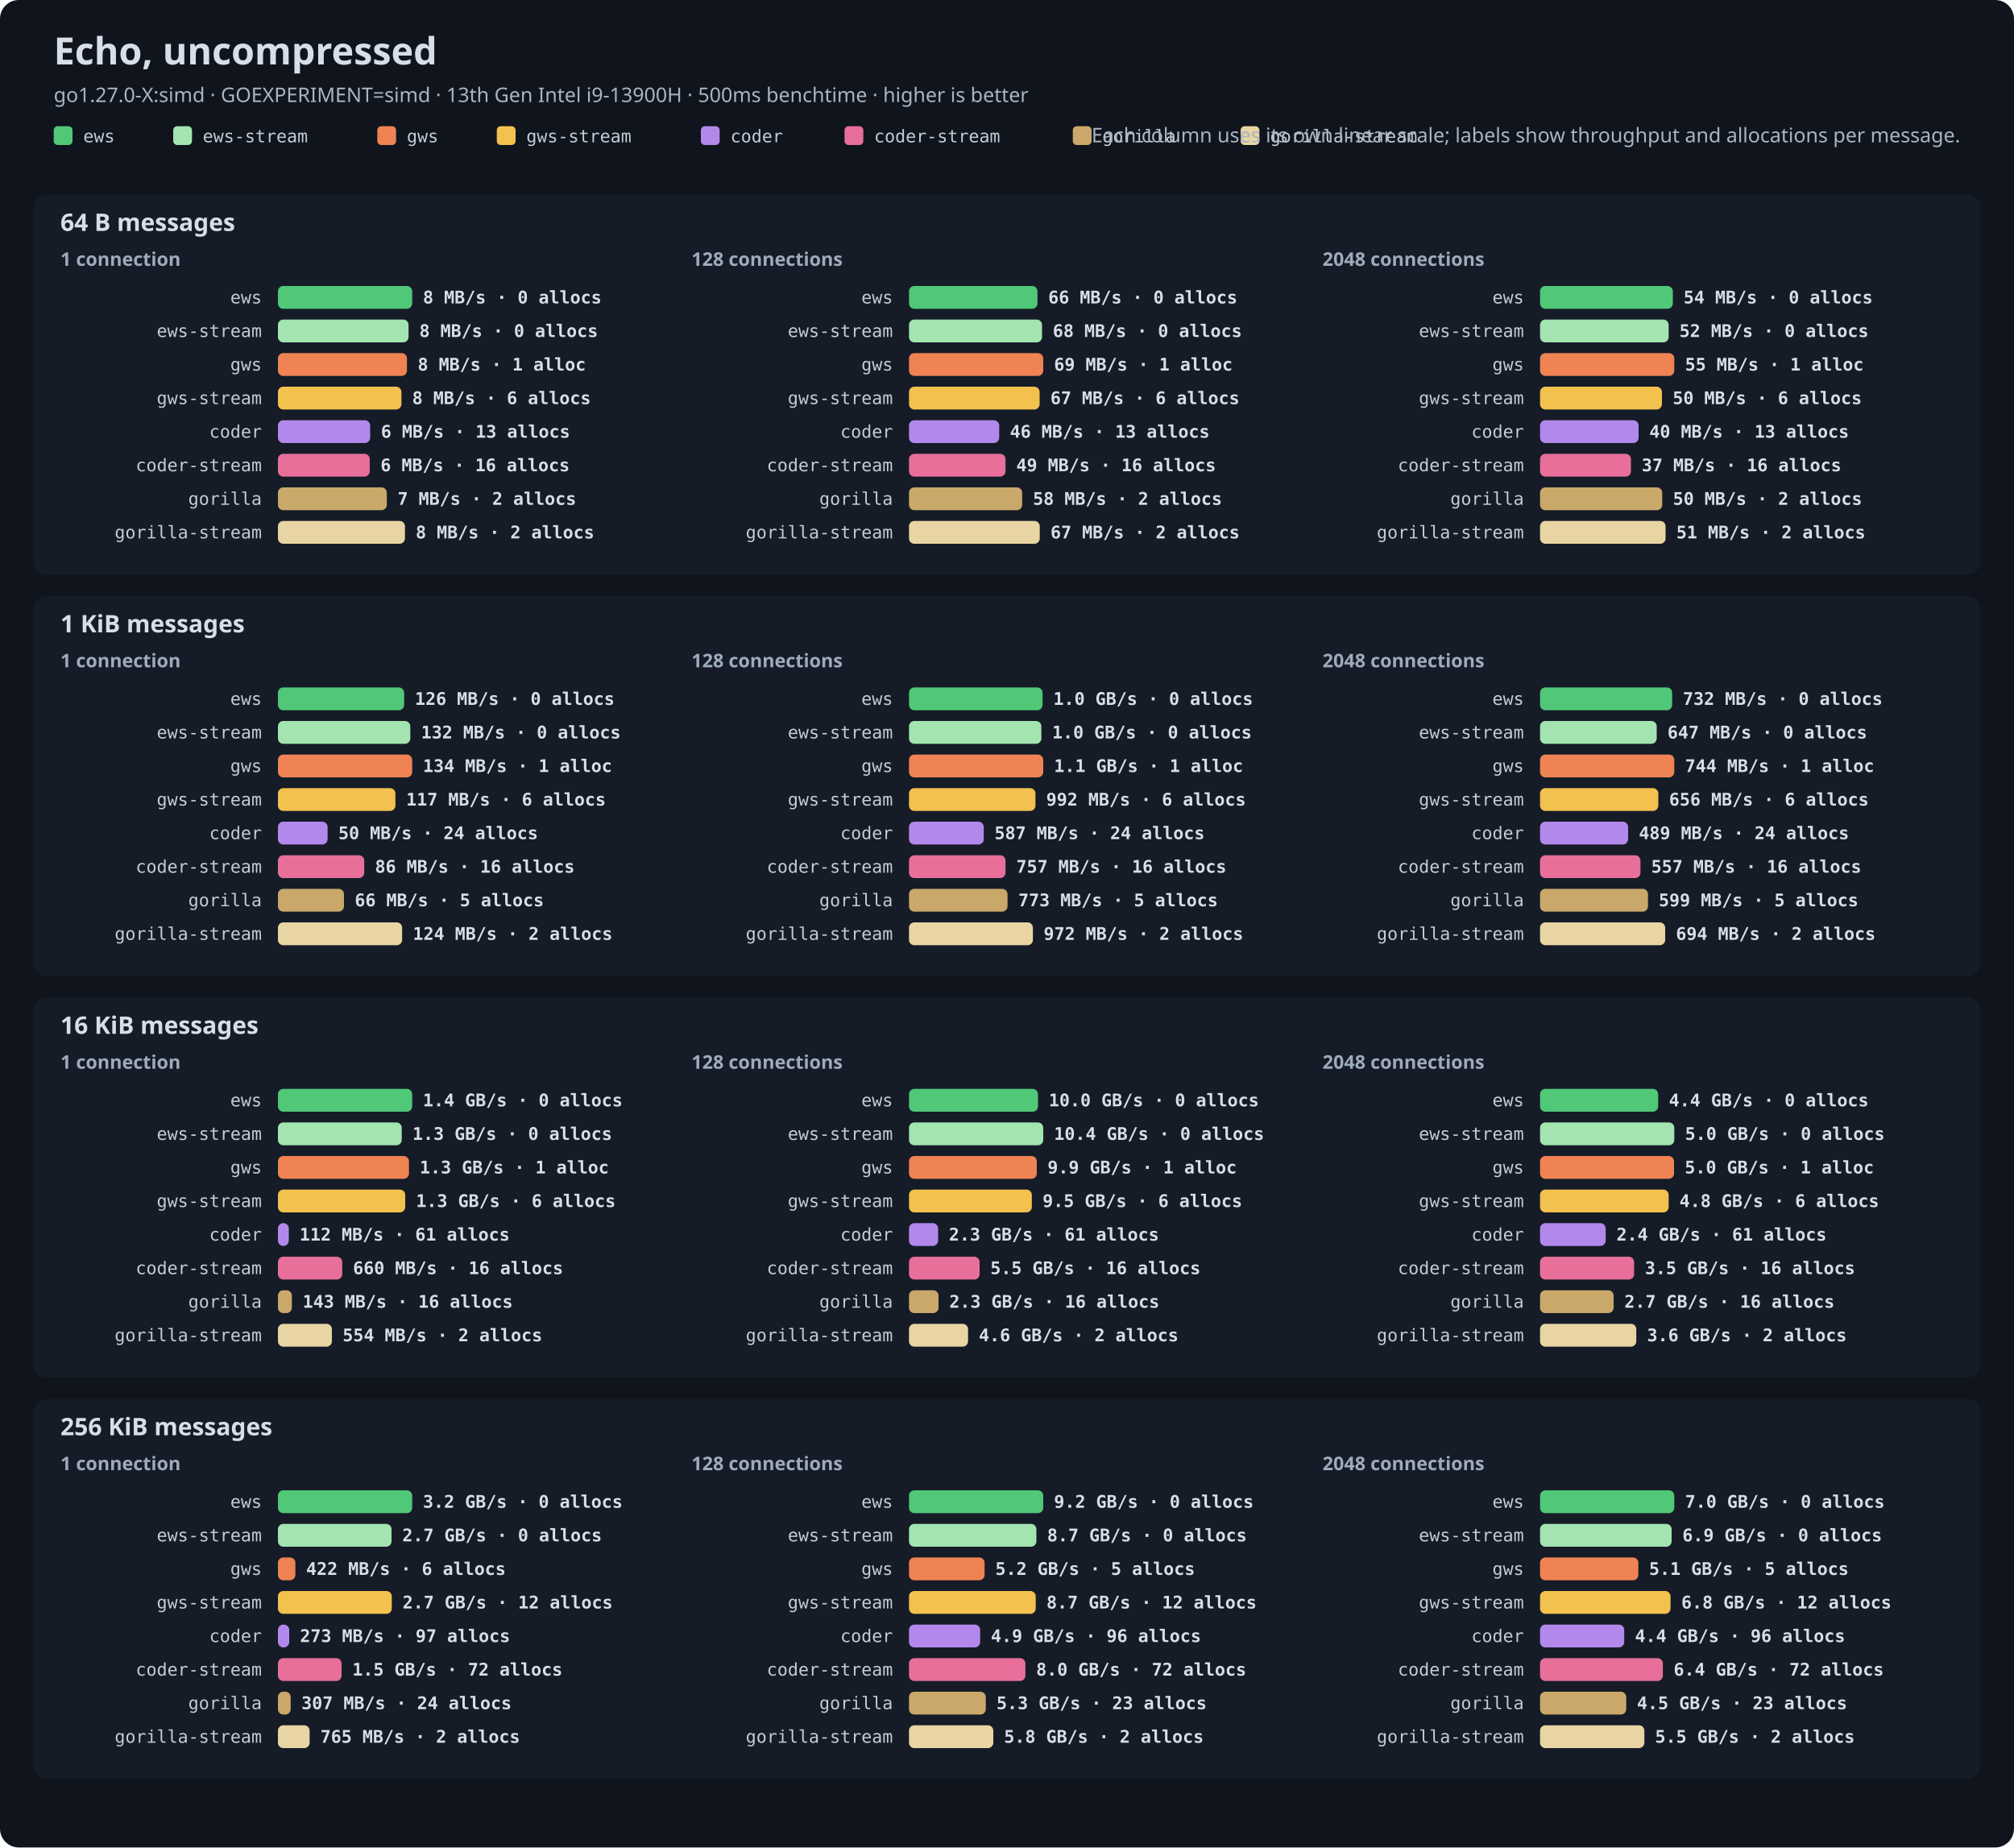
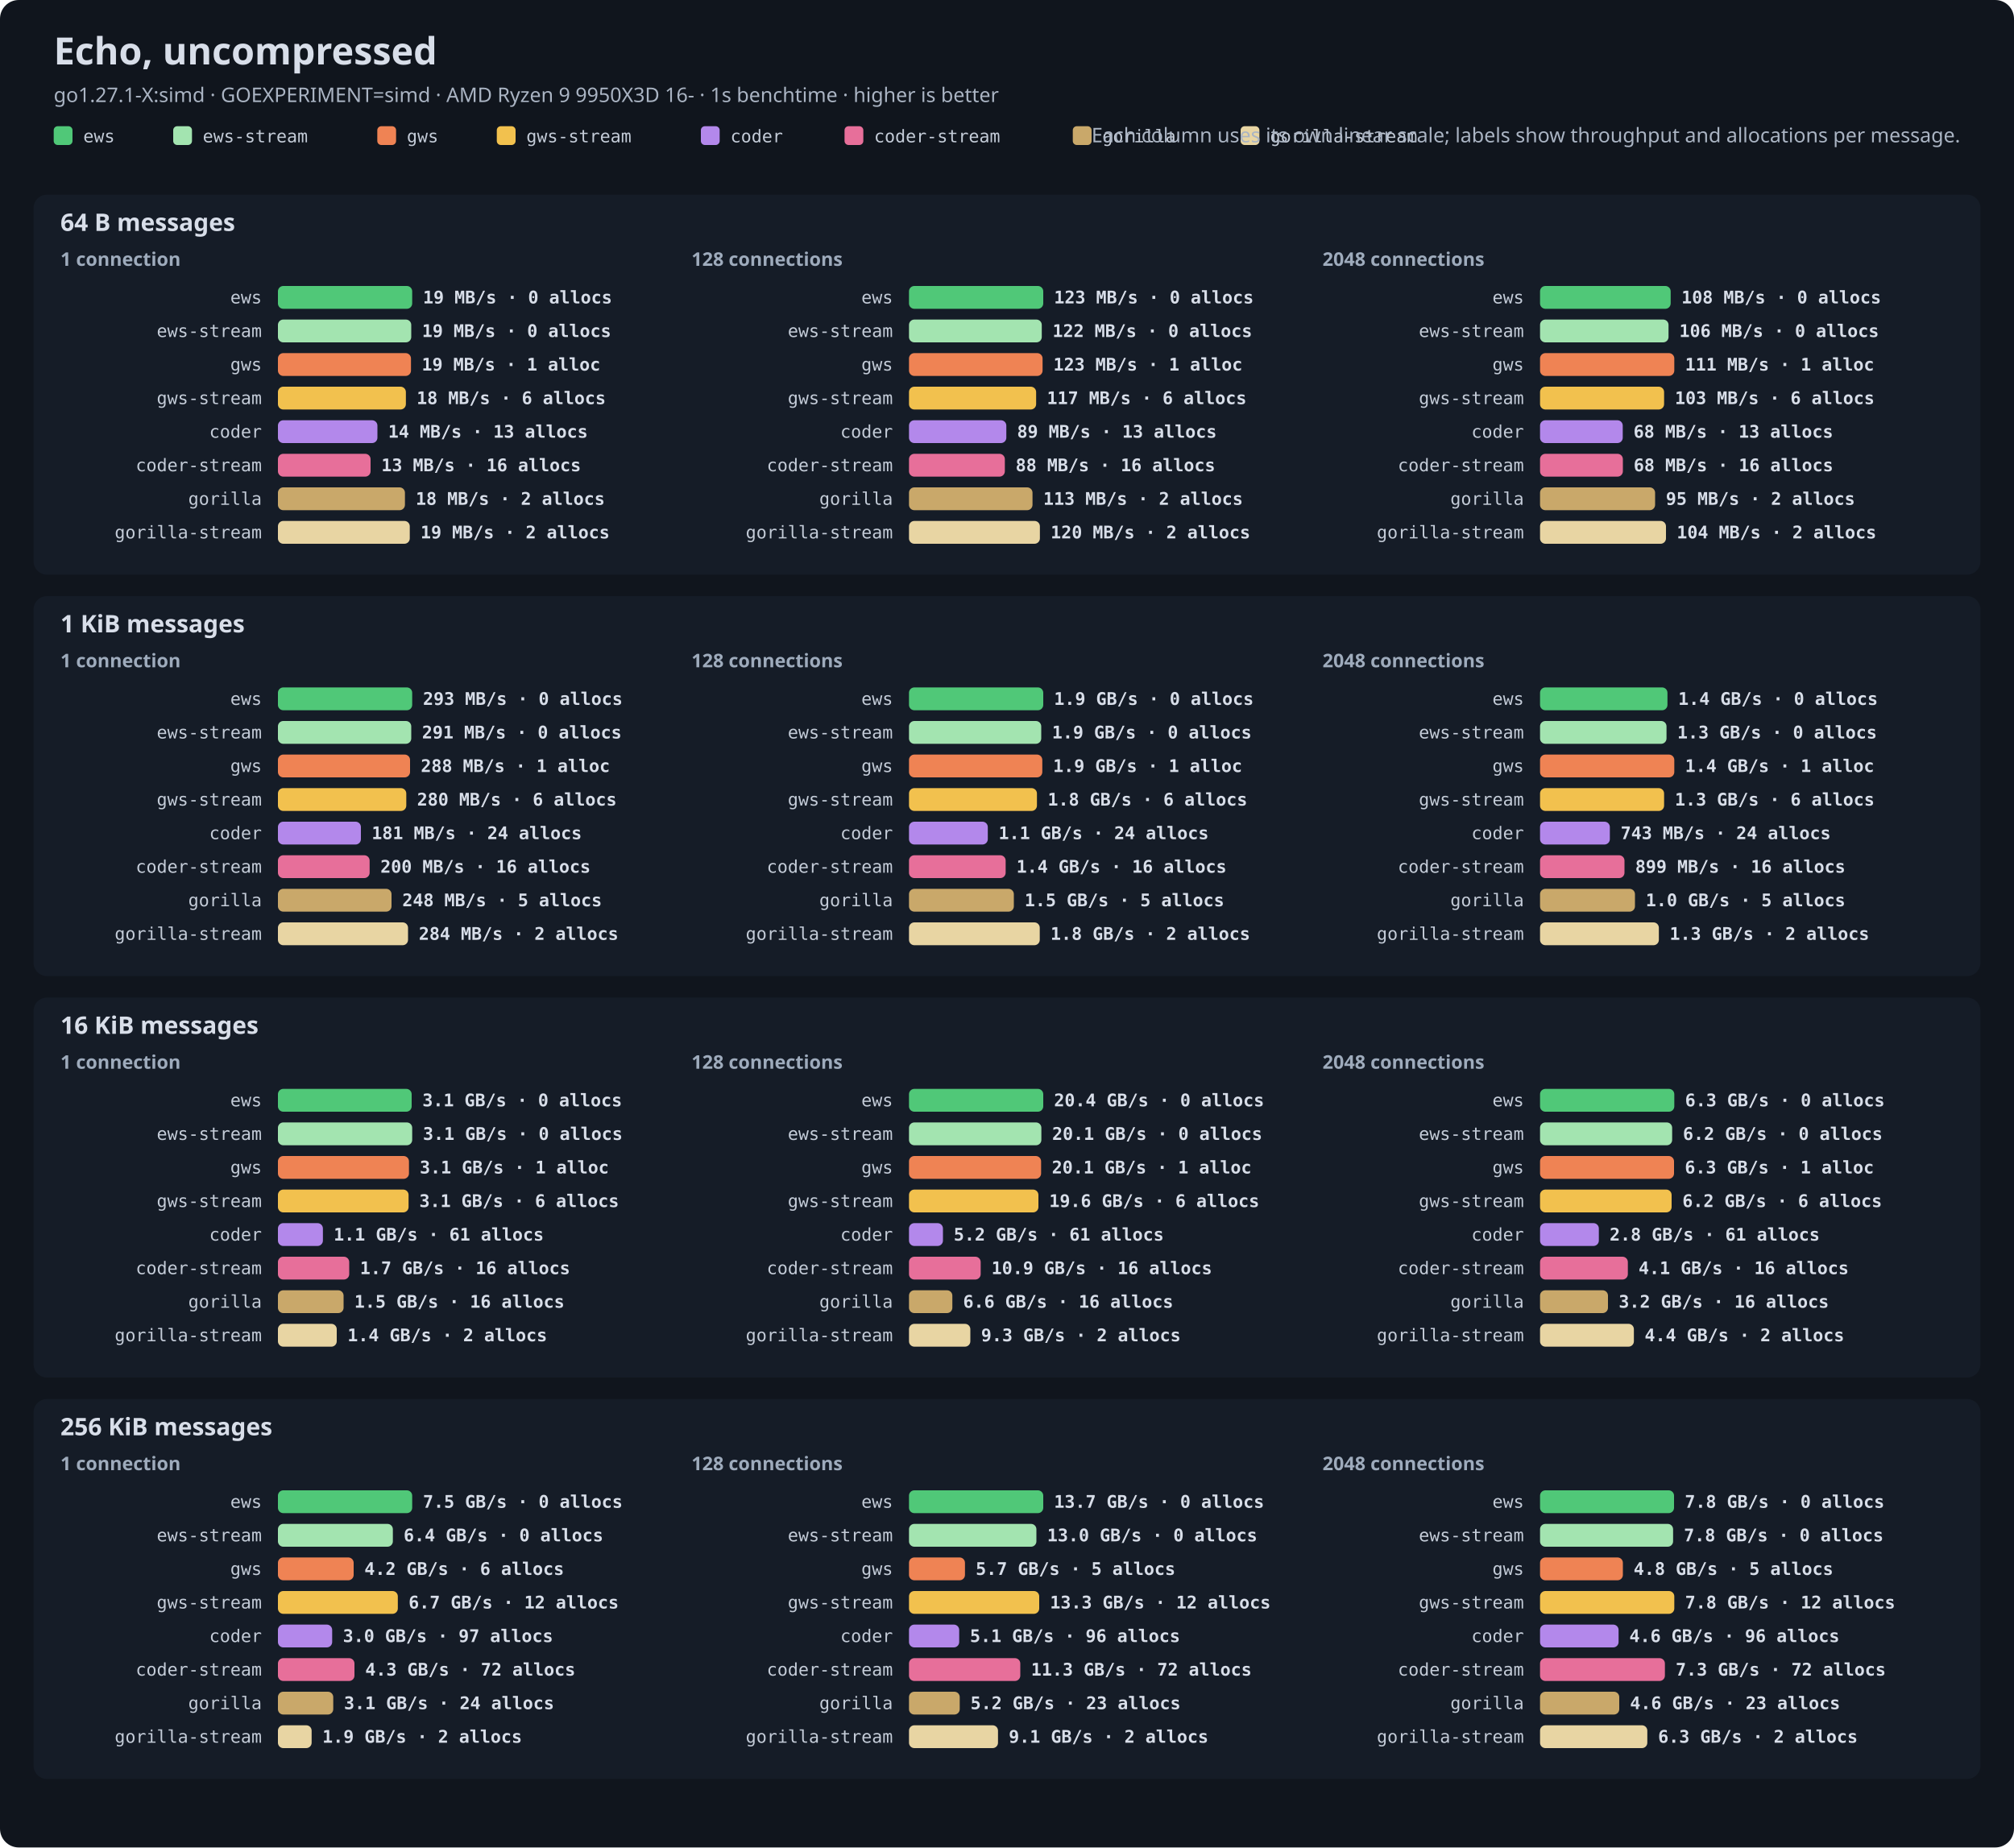
<svg xmlns="http://www.w3.org/2000/svg" width="1500" height="1376" viewBox="0 0 1500 1376" role="img" aria-labelledby="title desc">
  <style>text{font-family:ui-monospace,SFMono-Regular,Menlo,Consolas,monospace;fill:#d8dee9}.title{font-family:ui-sans-serif,system-ui,sans-serif;font-size:28px;font-weight:700}.subtitle{font-family:ui-sans-serif,system-ui,sans-serif;font-size:15px;fill:#aab4c3}.group{font-family:ui-sans-serif,system-ui,sans-serif;font-size:18px;font-weight:650}.contract{font-family:ui-sans-serif,system-ui,sans-serif;font-size:14px;font-weight:650;fill:#9eabbc}.series{font-size:13px;fill:#c4ccd8}.value{font-size:13px;font-weight:650}.panel{fill:#151c27}</style>
  <rect width="1500" height="1376" rx="14" fill="#10151d" />
  <text class="title" x="40" y="48">Echo, uncompressed</text>
-   <text class="subtitle" x="40" y="76">go1.27.0-X:simd · GOEXPERIMENT=simd · 13th Gen Intel i9-13900H · 500ms benchtime · higher is better</text>
+   <text class="subtitle" x="40" y="76">go1.27.1-X:simd · GOEXPERIMENT=simd · AMD Ryzen 9 9950X3D 16- · 1s benchtime · higher is better</text>
  <rect x="40" y="94" width="14" height="14" rx="3" fill="#50c878" />
  <text class="series" x="62" y="106">ews</text>
  <rect x="129" y="94" width="14" height="14" rx="3" fill="#a3e4b0" />
  <text class="series" x="151" y="106">ews-stream</text>
  <rect x="281" y="94" width="14" height="14" rx="3" fill="#ef8354" />
  <text class="series" x="303" y="106">gws</text>
  <rect x="370" y="94" width="14" height="14" rx="3" fill="#f2c14e" />
  <text class="series" x="392" y="106">gws-stream</text>
  <rect x="522" y="94" width="14" height="14" rx="3" fill="#b388eb" />
  <text class="series" x="544" y="106">coder</text>
  <rect x="629" y="94" width="14" height="14" rx="3" fill="#e76f9a" />
  <text class="series" x="651" y="106">coder-stream</text>
  <rect x="799" y="94" width="14" height="14" rx="3" fill="#c9a86a" />
  <text class="series" x="821" y="106">gorilla</text>
  <rect x="924" y="94" width="14" height="14" rx="3" fill="#e8d5a3" />
  <text class="series" x="946" y="106">gorilla-stream</text>
  <text class="subtitle" x="1460" y="106" text-anchor="end">Each column uses its own linear scale; labels show throughput and allocations per message.</text>
  <g transform="translate(0,145)">
    <rect class="panel" x="25" y="0" width="1450" height="283" rx="10" />
    <text class="group" x="45" y="27">64 B messages</text>
    <text class="contract" x="45" y="53">1 connection</text>
    <text class="series" x="195" y="81" text-anchor="end">ews</text>
    <rect x="207" y="68" width="100.0" height="17" rx="4" fill="#50c878" />
-     <text class="value" x="315.0" y="81">8 MB/s · 0 allocs</text>
+     <text class="value" x="315.0" y="81">19 MB/s · 0 allocs</text>
    <text class="series" x="195" y="106" text-anchor="end">ews-stream</text>
-     <rect x="207" y="93" width="97.3" height="17" rx="4" fill="#a3e4b0" />
-     <text class="value" x="312.3" y="106">8 MB/s · 0 allocs</text>
+     <rect x="207" y="93" width="99.3" height="17" rx="4" fill="#a3e4b0" />
+     <text class="value" x="314.3" y="106">19 MB/s · 0 allocs</text>
    <text class="series" x="195" y="131" text-anchor="end">gws</text>
-     <rect x="207" y="118" width="96.1" height="17" rx="4" fill="#ef8354" />
-     <text class="value" x="311.1" y="131">8 MB/s · 1 alloc</text>
+     <rect x="207" y="118" width="99.1" height="17" rx="4" fill="#ef8354" />
+     <text class="value" x="314.1" y="131">19 MB/s · 1 alloc</text>
    <text class="series" x="195" y="156" text-anchor="end">gws-stream</text>
-     <rect x="207" y="143" width="92.0" height="17" rx="4" fill="#f2c14e" />
-     <text class="value" x="307.0" y="156">8 MB/s · 6 allocs</text>
+     <rect x="207" y="143" width="95.3" height="17" rx="4" fill="#f2c14e" />
+     <text class="value" x="310.3" y="156">18 MB/s · 6 allocs</text>
    <text class="series" x="195" y="181" text-anchor="end">coder</text>
-     <rect x="207" y="168" width="68.7" height="17" rx="4" fill="#b388eb" />
-     <text class="value" x="283.7" y="181">6 MB/s · 13 allocs</text>
+     <rect x="207" y="168" width="74.1" height="17" rx="4" fill="#b388eb" />
+     <text class="value" x="289.1" y="181">14 MB/s · 13 allocs</text>
    <text class="series" x="195" y="206" text-anchor="end">coder-stream</text>
-     <rect x="207" y="193" width="68.4" height="17" rx="4" fill="#e76f9a" />
-     <text class="value" x="283.4" y="206">6 MB/s · 16 allocs</text>
+     <rect x="207" y="193" width="69.0" height="17" rx="4" fill="#e76f9a" />
+     <text class="value" x="284.0" y="206">13 MB/s · 16 allocs</text>
    <text class="series" x="195" y="231" text-anchor="end">gorilla</text>
-     <rect x="207" y="218" width="81.1" height="17" rx="4" fill="#c9a86a" />
-     <text class="value" x="296.1" y="231">7 MB/s · 2 allocs</text>
+     <rect x="207" y="218" width="94.6" height="17" rx="4" fill="#c9a86a" />
+     <text class="value" x="309.6" y="231">18 MB/s · 2 allocs</text>
    <text class="series" x="195" y="256" text-anchor="end">gorilla-stream</text>
-     <rect x="207" y="243" width="94.6" height="17" rx="4" fill="#e8d5a3" />
-     <text class="value" x="309.6" y="256">8 MB/s · 2 allocs</text>
+     <rect x="207" y="243" width="98.2" height="17" rx="4" fill="#e8d5a3" />
+     <text class="value" x="313.2" y="256">19 MB/s · 2 allocs</text>
    <text class="contract" x="515" y="53">128 connections</text>
    <text class="series" x="665" y="81" text-anchor="end">ews</text>
-     <rect x="677" y="68" width="95.7" height="17" rx="4" fill="#50c878" />
-     <text class="value" x="780.7" y="81">66 MB/s · 0 allocs</text>
+     <rect x="677" y="68" width="100.0" height="17" rx="4" fill="#50c878" />
+     <text class="value" x="785.0" y="81">123 MB/s · 0 allocs</text>
    <text class="series" x="665" y="106" text-anchor="end">ews-stream</text>
-     <rect x="677" y="93" width="99.1" height="17" rx="4" fill="#a3e4b0" />
-     <text class="value" x="784.1" y="106">68 MB/s · 0 allocs</text>
+     <rect x="677" y="93" width="98.9" height="17" rx="4" fill="#a3e4b0" />
+     <text class="value" x="783.9" y="106">122 MB/s · 0 allocs</text>
    <text class="series" x="665" y="131" text-anchor="end">gws</text>
-     <rect x="677" y="118" width="100.0" height="17" rx="4" fill="#ef8354" />
-     <text class="value" x="785.0" y="131">69 MB/s · 1 alloc</text>
+     <rect x="677" y="118" width="99.5" height="17" rx="4" fill="#ef8354" />
+     <text class="value" x="784.5" y="131">123 MB/s · 1 alloc</text>
    <text class="series" x="665" y="156" text-anchor="end">gws-stream</text>
-     <rect x="677" y="143" width="97.3" height="17" rx="4" fill="#f2c14e" />
-     <text class="value" x="782.3" y="156">67 MB/s · 6 allocs</text>
+     <rect x="677" y="143" width="94.7" height="17" rx="4" fill="#f2c14e" />
+     <text class="value" x="779.7" y="156">117 MB/s · 6 allocs</text>
    <text class="series" x="665" y="181" text-anchor="end">coder</text>
-     <rect x="677" y="168" width="67.2" height="17" rx="4" fill="#b388eb" />
-     <text class="value" x="752.2" y="181">46 MB/s · 13 allocs</text>
+     <rect x="677" y="168" width="72.5" height="17" rx="4" fill="#b388eb" />
+     <text class="value" x="757.5" y="181">89 MB/s · 13 allocs</text>
    <text class="series" x="665" y="206" text-anchor="end">coder-stream</text>
-     <rect x="677" y="193" width="71.9" height="17" rx="4" fill="#e76f9a" />
-     <text class="value" x="756.9" y="206">49 MB/s · 16 allocs</text>
+     <rect x="677" y="193" width="71.4" height="17" rx="4" fill="#e76f9a" />
+     <text class="value" x="756.4" y="206">88 MB/s · 16 allocs</text>
    <text class="series" x="665" y="231" text-anchor="end">gorilla</text>
-     <rect x="677" y="218" width="84.3" height="17" rx="4" fill="#c9a86a" />
-     <text class="value" x="769.3" y="231">58 MB/s · 2 allocs</text>
+     <rect x="677" y="218" width="92.0" height="17" rx="4" fill="#c9a86a" />
+     <text class="value" x="777.0" y="231">113 MB/s · 2 allocs</text>
    <text class="series" x="665" y="256" text-anchor="end">gorilla-stream</text>
-     <rect x="677" y="243" width="97.4" height="17" rx="4" fill="#e8d5a3" />
-     <text class="value" x="782.4" y="256">67 MB/s · 2 allocs</text>
+     <rect x="677" y="243" width="97.5" height="17" rx="4" fill="#e8d5a3" />
+     <text class="value" x="782.5" y="256">120 MB/s · 2 allocs</text>
    <text class="contract" x="985" y="53">2048 connections</text>
    <text class="series" x="1135" y="81" text-anchor="end">ews</text>
-     <rect x="1147" y="68" width="98.9" height="17" rx="4" fill="#50c878" />
-     <text class="value" x="1253.9" y="81">54 MB/s · 0 allocs</text>
+     <rect x="1147" y="68" width="97.3" height="17" rx="4" fill="#50c878" />
+     <text class="value" x="1252.3" y="81">108 MB/s · 0 allocs</text>
    <text class="series" x="1135" y="106" text-anchor="end">ews-stream</text>
-     <rect x="1147" y="93" width="95.8" height="17" rx="4" fill="#a3e4b0" />
-     <text class="value" x="1250.8" y="106">52 MB/s · 0 allocs</text>
+     <rect x="1147" y="93" width="95.7" height="17" rx="4" fill="#a3e4b0" />
+     <text class="value" x="1250.7" y="106">106 MB/s · 0 allocs</text>
    <text class="series" x="1135" y="131" text-anchor="end">gws</text>
    <rect x="1147" y="118" width="100.0" height="17" rx="4" fill="#ef8354" />
-     <text class="value" x="1255.0" y="131">55 MB/s · 1 alloc</text>
+     <text class="value" x="1255.0" y="131">111 MB/s · 1 alloc</text>
    <text class="series" x="1135" y="156" text-anchor="end">gws-stream</text>
-     <rect x="1147" y="143" width="90.8" height="17" rx="4" fill="#f2c14e" />
-     <text class="value" x="1245.8" y="156">50 MB/s · 6 allocs</text>
+     <rect x="1147" y="143" width="92.4" height="17" rx="4" fill="#f2c14e" />
+     <text class="value" x="1247.4" y="156">103 MB/s · 6 allocs</text>
    <text class="series" x="1135" y="181" text-anchor="end">coder</text>
-     <rect x="1147" y="168" width="73.4" height="17" rx="4" fill="#b388eb" />
-     <text class="value" x="1228.4" y="181">40 MB/s · 13 allocs</text>
+     <rect x="1147" y="168" width="61.6" height="17" rx="4" fill="#b388eb" />
+     <text class="value" x="1216.6" y="181">68 MB/s · 13 allocs</text>
    <text class="series" x="1135" y="206" text-anchor="end">coder-stream</text>
-     <rect x="1147" y="193" width="67.7" height="17" rx="4" fill="#e76f9a" />
-     <text class="value" x="1222.7" y="206">37 MB/s · 16 allocs</text>
+     <rect x="1147" y="193" width="61.7" height="17" rx="4" fill="#e76f9a" />
+     <text class="value" x="1216.7" y="206">68 MB/s · 16 allocs</text>
    <text class="series" x="1135" y="231" text-anchor="end">gorilla</text>
-     <rect x="1147" y="218" width="91.0" height="17" rx="4" fill="#c9a86a" />
-     <text class="value" x="1246.0" y="231">50 MB/s · 2 allocs</text>
+     <rect x="1147" y="218" width="85.7" height="17" rx="4" fill="#c9a86a" />
+     <text class="value" x="1240.7" y="231">95 MB/s · 2 allocs</text>
    <text class="series" x="1135" y="256" text-anchor="end">gorilla-stream</text>
-     <rect x="1147" y="243" width="93.5" height="17" rx="4" fill="#e8d5a3" />
-     <text class="value" x="1248.5" y="256">51 MB/s · 2 allocs</text>
+     <rect x="1147" y="243" width="93.8" height="17" rx="4" fill="#e8d5a3" />
+     <text class="value" x="1248.8" y="256">104 MB/s · 2 allocs</text>
  </g>
  <g transform="translate(0,444)">
    <rect class="panel" x="25" y="0" width="1450" height="283" rx="10" />
    <text class="group" x="45" y="27">1 KiB messages</text>
    <text class="contract" x="45" y="53">1 connection</text>
    <text class="series" x="195" y="81" text-anchor="end">ews</text>
-     <rect x="207" y="68" width="94.0" height="17" rx="4" fill="#50c878" />
-     <text class="value" x="309.0" y="81">126 MB/s · 0 allocs</text>
+     <rect x="207" y="68" width="100.0" height="17" rx="4" fill="#50c878" />
+     <text class="value" x="315.0" y="81">293 MB/s · 0 allocs</text>
    <text class="series" x="195" y="106" text-anchor="end">ews-stream</text>
-     <rect x="207" y="93" width="98.6" height="17" rx="4" fill="#a3e4b0" />
-     <text class="value" x="313.6" y="106">132 MB/s · 0 allocs</text>
+     <rect x="207" y="93" width="99.3" height="17" rx="4" fill="#a3e4b0" />
+     <text class="value" x="314.3" y="106">291 MB/s · 0 allocs</text>
    <text class="series" x="195" y="131" text-anchor="end">gws</text>
-     <rect x="207" y="118" width="100.0" height="17" rx="4" fill="#ef8354" />
-     <text class="value" x="315.0" y="131">134 MB/s · 1 alloc</text>
+     <rect x="207" y="118" width="98.4" height="17" rx="4" fill="#ef8354" />
+     <text class="value" x="313.4" y="131">288 MB/s · 1 alloc</text>
    <text class="series" x="195" y="156" text-anchor="end">gws-stream</text>
-     <rect x="207" y="143" width="87.5" height="17" rx="4" fill="#f2c14e" />
-     <text class="value" x="302.5" y="156">117 MB/s · 6 allocs</text>
+     <rect x="207" y="143" width="95.6" height="17" rx="4" fill="#f2c14e" />
+     <text class="value" x="310.6" y="156">280 MB/s · 6 allocs</text>
    <text class="series" x="195" y="181" text-anchor="end">coder</text>
-     <rect x="207" y="168" width="37.0" height="17" rx="4" fill="#b388eb" />
-     <text class="value" x="252.0" y="181">50 MB/s · 24 allocs</text>
+     <rect x="207" y="168" width="61.8" height="17" rx="4" fill="#b388eb" />
+     <text class="value" x="276.8" y="181">181 MB/s · 24 allocs</text>
    <text class="series" x="195" y="206" text-anchor="end">coder-stream</text>
-     <rect x="207" y="193" width="64.3" height="17" rx="4" fill="#e76f9a" />
-     <text class="value" x="279.3" y="206">86 MB/s · 16 allocs</text>
+     <rect x="207" y="193" width="68.3" height="17" rx="4" fill="#e76f9a" />
+     <text class="value" x="283.3" y="206">200 MB/s · 16 allocs</text>
    <text class="series" x="195" y="231" text-anchor="end">gorilla</text>
-     <rect x="207" y="218" width="49.2" height="17" rx="4" fill="#c9a86a" />
-     <text class="value" x="264.2" y="231">66 MB/s · 5 allocs</text>
+     <rect x="207" y="218" width="84.6" height="17" rx="4" fill="#c9a86a" />
+     <text class="value" x="299.6" y="231">248 MB/s · 5 allocs</text>
    <text class="series" x="195" y="256" text-anchor="end">gorilla-stream</text>
-     <rect x="207" y="243" width="92.5" height="17" rx="4" fill="#e8d5a3" />
-     <text class="value" x="307.5" y="256">124 MB/s · 2 allocs</text>
+     <rect x="207" y="243" width="96.9" height="17" rx="4" fill="#e8d5a3" />
+     <text class="value" x="311.9" y="256">284 MB/s · 2 allocs</text>
    <text class="contract" x="515" y="53">128 connections</text>
    <text class="series" x="665" y="81" text-anchor="end">ews</text>
-     <rect x="677" y="68" width="99.5" height="17" rx="4" fill="#50c878" />
-     <text class="value" x="784.5" y="81">1.0 GB/s · 0 allocs</text>
+     <rect x="677" y="68" width="100.0" height="17" rx="4" fill="#50c878" />
+     <text class="value" x="785.0" y="81">1.9 GB/s · 0 allocs</text>
    <text class="series" x="665" y="106" text-anchor="end">ews-stream</text>
-     <rect x="677" y="93" width="98.6" height="17" rx="4" fill="#a3e4b0" />
-     <text class="value" x="783.6" y="106">1.0 GB/s · 0 allocs</text>
+     <rect x="677" y="93" width="98.5" height="17" rx="4" fill="#a3e4b0" />
+     <text class="value" x="783.5" y="106">1.9 GB/s · 0 allocs</text>
    <text class="series" x="665" y="131" text-anchor="end">gws</text>
-     <rect x="677" y="118" width="100.0" height="17" rx="4" fill="#ef8354" />
-     <text class="value" x="785.0" y="131">1.1 GB/s · 1 alloc</text>
+     <rect x="677" y="118" width="99.3" height="17" rx="4" fill="#ef8354" />
+     <text class="value" x="784.3" y="131">1.9 GB/s · 1 alloc</text>
    <text class="series" x="665" y="156" text-anchor="end">gws-stream</text>
-     <rect x="677" y="143" width="94.2" height="17" rx="4" fill="#f2c14e" />
-     <text class="value" x="779.2" y="156">992 MB/s · 6 allocs</text>
+     <rect x="677" y="143" width="95.3" height="17" rx="4" fill="#f2c14e" />
+     <text class="value" x="780.3" y="156">1.8 GB/s · 6 allocs</text>
    <text class="series" x="665" y="181" text-anchor="end">coder</text>
-     <rect x="677" y="168" width="55.7" height="17" rx="4" fill="#b388eb" />
-     <text class="value" x="740.7" y="181">587 MB/s · 24 allocs</text>
+     <rect x="677" y="168" width="58.7" height="17" rx="4" fill="#b388eb" />
+     <text class="value" x="743.7" y="181">1.1 GB/s · 24 allocs</text>
    <text class="series" x="665" y="206" text-anchor="end">coder-stream</text>
-     <rect x="677" y="193" width="71.9" height="17" rx="4" fill="#e76f9a" />
-     <text class="value" x="756.9" y="206">757 MB/s · 16 allocs</text>
+     <rect x="677" y="193" width="72.0" height="17" rx="4" fill="#e76f9a" />
+     <text class="value" x="757.0" y="206">1.4 GB/s · 16 allocs</text>
    <text class="series" x="665" y="231" text-anchor="end">gorilla</text>
-     <rect x="677" y="218" width="73.4" height="17" rx="4" fill="#c9a86a" />
-     <text class="value" x="758.4" y="231">773 MB/s · 5 allocs</text>
+     <rect x="677" y="218" width="78.1" height="17" rx="4" fill="#c9a86a" />
+     <text class="value" x="763.1" y="231">1.5 GB/s · 5 allocs</text>
    <text class="series" x="665" y="256" text-anchor="end">gorilla-stream</text>
-     <rect x="677" y="243" width="92.3" height="17" rx="4" fill="#e8d5a3" />
-     <text class="value" x="777.3" y="256">972 MB/s · 2 allocs</text>
+     <rect x="677" y="243" width="97.4" height="17" rx="4" fill="#e8d5a3" />
+     <text class="value" x="782.4" y="256">1.8 GB/s · 2 allocs</text>
    <text class="contract" x="985" y="53">2048 connections</text>
    <text class="series" x="1135" y="81" text-anchor="end">ews</text>
-     <rect x="1147" y="68" width="98.4" height="17" rx="4" fill="#50c878" />
-     <text class="value" x="1253.4" y="81">732 MB/s · 0 allocs</text>
+     <rect x="1147" y="68" width="94.9" height="17" rx="4" fill="#50c878" />
+     <text class="value" x="1249.9" y="81">1.4 GB/s · 0 allocs</text>
    <text class="series" x="1135" y="106" text-anchor="end">ews-stream</text>
-     <rect x="1147" y="93" width="86.9" height="17" rx="4" fill="#a3e4b0" />
-     <text class="value" x="1241.9" y="106">647 MB/s · 0 allocs</text>
+     <rect x="1147" y="93" width="94.2" height="17" rx="4" fill="#a3e4b0" />
+     <text class="value" x="1249.2" y="106">1.3 GB/s · 0 allocs</text>
    <text class="series" x="1135" y="131" text-anchor="end">gws</text>
    <rect x="1147" y="118" width="100.0" height="17" rx="4" fill="#ef8354" />
-     <text class="value" x="1255.0" y="131">744 MB/s · 1 alloc</text>
+     <text class="value" x="1255.0" y="131">1.4 GB/s · 1 alloc</text>
    <text class="series" x="1135" y="156" text-anchor="end">gws-stream</text>
-     <rect x="1147" y="143" width="88.1" height="17" rx="4" fill="#f2c14e" />
-     <text class="value" x="1243.1" y="156">656 MB/s · 6 allocs</text>
+     <rect x="1147" y="143" width="92.4" height="17" rx="4" fill="#f2c14e" />
+     <text class="value" x="1247.4" y="156">1.3 GB/s · 6 allocs</text>
    <text class="series" x="1135" y="181" text-anchor="end">coder</text>
-     <rect x="1147" y="168" width="65.6" height="17" rx="4" fill="#b388eb" />
-     <text class="value" x="1220.6" y="181">489 MB/s · 24 allocs</text>
+     <rect x="1147" y="168" width="52.0" height="17" rx="4" fill="#b388eb" />
+     <text class="value" x="1207.0" y="181">743 MB/s · 24 allocs</text>
    <text class="series" x="1135" y="206" text-anchor="end">coder-stream</text>
-     <rect x="1147" y="193" width="74.8" height="17" rx="4" fill="#e76f9a" />
-     <text class="value" x="1229.8" y="206">557 MB/s · 16 allocs</text>
+     <rect x="1147" y="193" width="62.9" height="17" rx="4" fill="#e76f9a" />
+     <text class="value" x="1217.9" y="206">899 MB/s · 16 allocs</text>
    <text class="series" x="1135" y="231" text-anchor="end">gorilla</text>
-     <rect x="1147" y="218" width="80.4" height="17" rx="4" fill="#c9a86a" />
-     <text class="value" x="1235.4" y="231">599 MB/s · 5 allocs</text>
+     <rect x="1147" y="218" width="70.7" height="17" rx="4" fill="#c9a86a" />
+     <text class="value" x="1225.7" y="231">1.0 GB/s · 5 allocs</text>
    <text class="series" x="1135" y="256" text-anchor="end">gorilla-stream</text>
-     <rect x="1147" y="243" width="93.2" height="17" rx="4" fill="#e8d5a3" />
-     <text class="value" x="1248.2" y="256">694 MB/s · 2 allocs</text>
+     <rect x="1147" y="243" width="88.5" height="17" rx="4" fill="#e8d5a3" />
+     <text class="value" x="1243.5" y="256">1.3 GB/s · 2 allocs</text>
  </g>
  <g transform="translate(0,743)">
    <rect class="panel" x="25" y="0" width="1450" height="283" rx="10" />
    <text class="group" x="45" y="27">16 KiB messages</text>
    <text class="contract" x="45" y="53">1 connection</text>
    <text class="series" x="195" y="81" text-anchor="end">ews</text>
-     <rect x="207" y="68" width="100.0" height="17" rx="4" fill="#50c878" />
-     <text class="value" x="315.0" y="81">1.4 GB/s · 0 allocs</text>
+     <rect x="207" y="68" width="99.6" height="17" rx="4" fill="#50c878" />
+     <text class="value" x="314.6" y="81">3.1 GB/s · 0 allocs</text>
    <text class="series" x="195" y="106" text-anchor="end">ews-stream</text>
-     <rect x="207" y="93" width="92.2" height="17" rx="4" fill="#a3e4b0" />
-     <text class="value" x="307.2" y="106">1.3 GB/s · 0 allocs</text>
+     <rect x="207" y="93" width="100.0" height="17" rx="4" fill="#a3e4b0" />
+     <text class="value" x="315.0" y="106">3.1 GB/s · 0 allocs</text>
    <text class="series" x="195" y="131" text-anchor="end">gws</text>
    <rect x="207" y="118" width="97.6" height="17" rx="4" fill="#ef8354" />
-     <text class="value" x="312.6" y="131">1.3 GB/s · 1 alloc</text>
+     <text class="value" x="312.6" y="131">3.1 GB/s · 1 alloc</text>
    <text class="series" x="195" y="156" text-anchor="end">gws-stream</text>
-     <rect x="207" y="143" width="94.8" height="17" rx="4" fill="#f2c14e" />
-     <text class="value" x="309.8" y="156">1.3 GB/s · 6 allocs</text>
+     <rect x="207" y="143" width="97.3" height="17" rx="4" fill="#f2c14e" />
+     <text class="value" x="312.3" y="156">3.1 GB/s · 6 allocs</text>
    <text class="series" x="195" y="181" text-anchor="end">coder</text>
-     <rect x="207" y="168" width="8.1" height="17" rx="4" fill="#b388eb" />
-     <text class="value" x="223.1" y="181">112 MB/s · 61 allocs</text>
+     <rect x="207" y="168" width="33.5" height="17" rx="4" fill="#b388eb" />
+     <text class="value" x="248.5" y="181">1.1 GB/s · 61 allocs</text>
    <text class="series" x="195" y="206" text-anchor="end">coder-stream</text>
-     <rect x="207" y="193" width="47.9" height="17" rx="4" fill="#e76f9a" />
-     <text class="value" x="262.9" y="206">660 MB/s · 16 allocs</text>
+     <rect x="207" y="193" width="53.1" height="17" rx="4" fill="#e76f9a" />
+     <text class="value" x="268.1" y="206">1.7 GB/s · 16 allocs</text>
    <text class="series" x="195" y="231" text-anchor="end">gorilla</text>
-     <rect x="207" y="218" width="10.4" height="17" rx="4" fill="#c9a86a" />
-     <text class="value" x="225.4" y="231">143 MB/s · 16 allocs</text>
+     <rect x="207" y="218" width="48.9" height="17" rx="4" fill="#c9a86a" />
+     <text class="value" x="263.9" y="231">1.5 GB/s · 16 allocs</text>
    <text class="series" x="195" y="256" text-anchor="end">gorilla-stream</text>
-     <rect x="207" y="243" width="40.2" height="17" rx="4" fill="#e8d5a3" />
-     <text class="value" x="255.2" y="256">554 MB/s · 2 allocs</text>
+     <rect x="207" y="243" width="43.8" height="17" rx="4" fill="#e8d5a3" />
+     <text class="value" x="258.8" y="256">1.4 GB/s · 2 allocs</text>
    <text class="contract" x="515" y="53">128 connections</text>
    <text class="series" x="665" y="81" text-anchor="end">ews</text>
-     <rect x="677" y="68" width="96.1" height="17" rx="4" fill="#50c878" />
-     <text class="value" x="781.1" y="81">10.0 GB/s · 0 allocs</text>
+     <rect x="677" y="68" width="100.0" height="17" rx="4" fill="#50c878" />
+     <text class="value" x="785.0" y="81">20.4 GB/s · 0 allocs</text>
    <text class="series" x="665" y="106" text-anchor="end">ews-stream</text>
-     <rect x="677" y="93" width="100.0" height="17" rx="4" fill="#a3e4b0" />
-     <text class="value" x="785.0" y="106">10.4 GB/s · 0 allocs</text>
+     <rect x="677" y="93" width="98.6" height="17" rx="4" fill="#a3e4b0" />
+     <text class="value" x="783.6" y="106">20.1 GB/s · 0 allocs</text>
    <text class="series" x="665" y="131" text-anchor="end">gws</text>
-     <rect x="677" y="118" width="95.2" height="17" rx="4" fill="#ef8354" />
-     <text class="value" x="780.2" y="131">9.9 GB/s · 1 alloc</text>
+     <rect x="677" y="118" width="98.4" height="17" rx="4" fill="#ef8354" />
+     <text class="value" x="783.4" y="131">20.1 GB/s · 1 alloc</text>
    <text class="series" x="665" y="156" text-anchor="end">gws-stream</text>
-     <rect x="677" y="143" width="91.5" height="17" rx="4" fill="#f2c14e" />
-     <text class="value" x="776.5" y="156">9.5 GB/s · 6 allocs</text>
+     <rect x="677" y="143" width="96.4" height="17" rx="4" fill="#f2c14e" />
+     <text class="value" x="781.4" y="156">19.6 GB/s · 6 allocs</text>
    <text class="series" x="665" y="181" text-anchor="end">coder</text>
-     <rect x="677" y="168" width="21.7" height="17" rx="4" fill="#b388eb" />
-     <text class="value" x="706.7" y="181">2.3 GB/s · 61 allocs</text>
+     <rect x="677" y="168" width="25.3" height="17" rx="4" fill="#b388eb" />
+     <text class="value" x="710.3" y="181">5.2 GB/s · 61 allocs</text>
    <text class="series" x="665" y="206" text-anchor="end">coder-stream</text>
-     <rect x="677" y="193" width="52.6" height="17" rx="4" fill="#e76f9a" />
-     <text class="value" x="737.6" y="206">5.5 GB/s · 16 allocs</text>
+     <rect x="677" y="193" width="53.4" height="17" rx="4" fill="#e76f9a" />
+     <text class="value" x="738.4" y="206">10.9 GB/s · 16 allocs</text>
    <text class="series" x="665" y="231" text-anchor="end">gorilla</text>
-     <rect x="677" y="218" width="22.0" height="17" rx="4" fill="#c9a86a" />
-     <text class="value" x="707.0" y="231">2.3 GB/s · 16 allocs</text>
+     <rect x="677" y="218" width="32.3" height="17" rx="4" fill="#c9a86a" />
+     <text class="value" x="717.3" y="231">6.6 GB/s · 16 allocs</text>
    <text class="series" x="665" y="256" text-anchor="end">gorilla-stream</text>
-     <rect x="677" y="243" width="44.0" height="17" rx="4" fill="#e8d5a3" />
-     <text class="value" x="729.0" y="256">4.6 GB/s · 2 allocs</text>
+     <rect x="677" y="243" width="45.7" height="17" rx="4" fill="#e8d5a3" />
+     <text class="value" x="730.7" y="256">9.3 GB/s · 2 allocs</text>
    <text class="contract" x="985" y="53">2048 connections</text>
    <text class="series" x="1135" y="81" text-anchor="end">ews</text>
-     <rect x="1147" y="68" width="88.0" height="17" rx="4" fill="#50c878" />
-     <text class="value" x="1243.0" y="81">4.4 GB/s · 0 allocs</text>
+     <rect x="1147" y="68" width="100.0" height="17" rx="4" fill="#50c878" />
+     <text class="value" x="1255.0" y="81">6.3 GB/s · 0 allocs</text>
    <text class="series" x="1135" y="106" text-anchor="end">ews-stream</text>
-     <rect x="1147" y="93" width="100.0" height="17" rx="4" fill="#a3e4b0" />
-     <text class="value" x="1255.0" y="106">5.0 GB/s · 0 allocs</text>
+     <rect x="1147" y="93" width="98.4" height="17" rx="4" fill="#a3e4b0" />
+     <text class="value" x="1253.4" y="106">6.2 GB/s · 0 allocs</text>
    <text class="series" x="1135" y="131" text-anchor="end">gws</text>
    <rect x="1147" y="118" width="99.8" height="17" rx="4" fill="#ef8354" />
-     <text class="value" x="1254.8" y="131">5.0 GB/s · 1 alloc</text>
+     <text class="value" x="1254.8" y="131">6.3 GB/s · 1 alloc</text>
    <text class="series" x="1135" y="156" text-anchor="end">gws-stream</text>
-     <rect x="1147" y="143" width="95.8" height="17" rx="4" fill="#f2c14e" />
-     <text class="value" x="1250.8" y="156">4.8 GB/s · 6 allocs</text>
+     <rect x="1147" y="143" width="98.0" height="17" rx="4" fill="#f2c14e" />
+     <text class="value" x="1253.0" y="156">6.2 GB/s · 6 allocs</text>
    <text class="series" x="1135" y="181" text-anchor="end">coder</text>
-     <rect x="1147" y="168" width="48.9" height="17" rx="4" fill="#b388eb" />
-     <text class="value" x="1203.9" y="181">2.4 GB/s · 61 allocs</text>
+     <rect x="1147" y="168" width="43.8" height="17" rx="4" fill="#b388eb" />
+     <text class="value" x="1198.8" y="181">2.8 GB/s · 61 allocs</text>
    <text class="series" x="1135" y="206" text-anchor="end">coder-stream</text>
-     <rect x="1147" y="193" width="70.1" height="17" rx="4" fill="#e76f9a" />
-     <text class="value" x="1225.1" y="206">3.5 GB/s · 16 allocs</text>
+     <rect x="1147" y="193" width="65.4" height="17" rx="4" fill="#e76f9a" />
+     <text class="value" x="1220.4" y="206">4.1 GB/s · 16 allocs</text>
    <text class="series" x="1135" y="231" text-anchor="end">gorilla</text>
-     <rect x="1147" y="218" width="54.8" height="17" rx="4" fill="#c9a86a" />
-     <text class="value" x="1209.8" y="231">2.7 GB/s · 16 allocs</text>
+     <rect x="1147" y="218" width="50.6" height="17" rx="4" fill="#c9a86a" />
+     <text class="value" x="1205.6" y="231">3.2 GB/s · 16 allocs</text>
    <text class="series" x="1135" y="256" text-anchor="end">gorilla-stream</text>
-     <rect x="1147" y="243" width="71.7" height="17" rx="4" fill="#e8d5a3" />
-     <text class="value" x="1226.7" y="256">3.6 GB/s · 2 allocs</text>
+     <rect x="1147" y="243" width="69.9" height="17" rx="4" fill="#e8d5a3" />
+     <text class="value" x="1224.9" y="256">4.4 GB/s · 2 allocs</text>
  </g>
  <g transform="translate(0,1042)">
    <rect class="panel" x="25" y="0" width="1450" height="283" rx="10" />
    <text class="group" x="45" y="27">256 KiB messages</text>
    <text class="contract" x="45" y="53">1 connection</text>
    <text class="series" x="195" y="81" text-anchor="end">ews</text>
    <rect x="207" y="68" width="100.0" height="17" rx="4" fill="#50c878" />
-     <text class="value" x="315.0" y="81">3.2 GB/s · 0 allocs</text>
+     <text class="value" x="315.0" y="81">7.5 GB/s · 0 allocs</text>
    <text class="series" x="195" y="106" text-anchor="end">ews-stream</text>
-     <rect x="207" y="93" width="84.6" height="17" rx="4" fill="#a3e4b0" />
-     <text class="value" x="299.6" y="106">2.7 GB/s · 0 allocs</text>
+     <rect x="207" y="93" width="85.6" height="17" rx="4" fill="#a3e4b0" />
+     <text class="value" x="300.6" y="106">6.4 GB/s · 0 allocs</text>
    <text class="series" x="195" y="131" text-anchor="end">gws</text>
-     <rect x="207" y="118" width="13.0" height="17" rx="4" fill="#ef8354" />
-     <text class="value" x="228.0" y="131">422 MB/s · 6 allocs</text>
+     <rect x="207" y="118" width="56.4" height="17" rx="4" fill="#ef8354" />
+     <text class="value" x="271.4" y="131">4.2 GB/s · 6 allocs</text>
    <text class="series" x="195" y="156" text-anchor="end">gws-stream</text>
-     <rect x="207" y="143" width="84.8" height="17" rx="4" fill="#f2c14e" />
-     <text class="value" x="299.8" y="156">2.7 GB/s · 12 allocs</text>
+     <rect x="207" y="143" width="89.3" height="17" rx="4" fill="#f2c14e" />
+     <text class="value" x="304.3" y="156">6.7 GB/s · 12 allocs</text>
    <text class="series" x="195" y="181" text-anchor="end">coder</text>
-     <rect x="207" y="168" width="8.4" height="17" rx="4" fill="#b388eb" />
-     <text class="value" x="223.4" y="181">273 MB/s · 97 allocs</text>
+     <rect x="207" y="168" width="40.4" height="17" rx="4" fill="#b388eb" />
+     <text class="value" x="255.4" y="181">3.0 GB/s · 97 allocs</text>
    <text class="series" x="195" y="206" text-anchor="end">coder-stream</text>
-     <rect x="207" y="193" width="47.4" height="17" rx="4" fill="#e76f9a" />
-     <text class="value" x="262.4" y="206">1.5 GB/s · 72 allocs</text>
+     <rect x="207" y="193" width="57.0" height="17" rx="4" fill="#e76f9a" />
+     <text class="value" x="272.0" y="206">4.3 GB/s · 72 allocs</text>
    <text class="series" x="195" y="231" text-anchor="end">gorilla</text>
-     <rect x="207" y="218" width="9.5" height="17" rx="4" fill="#c9a86a" />
-     <text class="value" x="224.5" y="231">307 MB/s · 24 allocs</text>
+     <rect x="207" y="218" width="41.2" height="17" rx="4" fill="#c9a86a" />
+     <text class="value" x="256.2" y="231">3.1 GB/s · 24 allocs</text>
    <text class="series" x="195" y="256" text-anchor="end">gorilla-stream</text>
-     <rect x="207" y="243" width="23.6" height="17" rx="4" fill="#e8d5a3" />
-     <text class="value" x="238.6" y="256">765 MB/s · 2 allocs</text>
+     <rect x="207" y="243" width="25.1" height="17" rx="4" fill="#e8d5a3" />
+     <text class="value" x="240.1" y="256">1.9 GB/s · 2 allocs</text>
    <text class="contract" x="515" y="53">128 connections</text>
    <text class="series" x="665" y="81" text-anchor="end">ews</text>
    <rect x="677" y="68" width="100.0" height="17" rx="4" fill="#50c878" />
-     <text class="value" x="785.0" y="81">9.2 GB/s · 0 allocs</text>
+     <text class="value" x="785.0" y="81">13.7 GB/s · 0 allocs</text>
    <text class="series" x="665" y="106" text-anchor="end">ews-stream</text>
    <rect x="677" y="93" width="94.9" height="17" rx="4" fill="#a3e4b0" />
-     <text class="value" x="779.9" y="106">8.7 GB/s · 0 allocs</text>
+     <text class="value" x="779.9" y="106">13.0 GB/s · 0 allocs</text>
    <text class="series" x="665" y="131" text-anchor="end">gws</text>
-     <rect x="677" y="118" width="56.3" height="17" rx="4" fill="#ef8354" />
-     <text class="value" x="741.3" y="131">5.2 GB/s · 5 allocs</text>
+     <rect x="677" y="118" width="41.7" height="17" rx="4" fill="#ef8354" />
+     <text class="value" x="726.7" y="131">5.7 GB/s · 5 allocs</text>
    <text class="series" x="665" y="156" text-anchor="end">gws-stream</text>
-     <rect x="677" y="143" width="94.4" height="17" rx="4" fill="#f2c14e" />
-     <text class="value" x="779.4" y="156">8.7 GB/s · 12 allocs</text>
+     <rect x="677" y="143" width="97.0" height="17" rx="4" fill="#f2c14e" />
+     <text class="value" x="782.0" y="156">13.3 GB/s · 12 allocs</text>
    <text class="series" x="665" y="181" text-anchor="end">coder</text>
-     <rect x="677" y="168" width="53.0" height="17" rx="4" fill="#b388eb" />
-     <text class="value" x="738.0" y="181">4.9 GB/s · 96 allocs</text>
+     <rect x="677" y="168" width="37.4" height="17" rx="4" fill="#b388eb" />
+     <text class="value" x="722.4" y="181">5.1 GB/s · 96 allocs</text>
    <text class="series" x="665" y="206" text-anchor="end">coder-stream</text>
-     <rect x="677" y="193" width="86.7" height="17" rx="4" fill="#e76f9a" />
-     <text class="value" x="771.7" y="206">8.0 GB/s · 72 allocs</text>
+     <rect x="677" y="193" width="82.9" height="17" rx="4" fill="#e76f9a" />
+     <text class="value" x="767.9" y="206">11.3 GB/s · 72 allocs</text>
    <text class="series" x="665" y="231" text-anchor="end">gorilla</text>
-     <rect x="677" y="218" width="57.2" height="17" rx="4" fill="#c9a86a" />
-     <text class="value" x="742.2" y="231">5.3 GB/s · 23 allocs</text>
+     <rect x="677" y="218" width="37.8" height="17" rx="4" fill="#c9a86a" />
+     <text class="value" x="722.8" y="231">5.2 GB/s · 23 allocs</text>
    <text class="series" x="665" y="256" text-anchor="end">gorilla-stream</text>
-     <rect x="677" y="243" width="62.8" height="17" rx="4" fill="#e8d5a3" />
-     <text class="value" x="747.8" y="256">5.8 GB/s · 2 allocs</text>
+     <rect x="677" y="243" width="66.3" height="17" rx="4" fill="#e8d5a3" />
+     <text class="value" x="751.3" y="256">9.1 GB/s · 2 allocs</text>
    <text class="contract" x="985" y="53">2048 connections</text>
    <text class="series" x="1135" y="81" text-anchor="end">ews</text>
-     <rect x="1147" y="68" width="100.0" height="17" rx="4" fill="#50c878" />
-     <text class="value" x="1255.0" y="81">7.0 GB/s · 0 allocs</text>
+     <rect x="1147" y="68" width="99.8" height="17" rx="4" fill="#50c878" />
+     <text class="value" x="1254.8" y="81">7.8 GB/s · 0 allocs</text>
    <text class="series" x="1135" y="106" text-anchor="end">ews-stream</text>
-     <rect x="1147" y="93" width="98.0" height="17" rx="4" fill="#a3e4b0" />
-     <text class="value" x="1253.0" y="106">6.9 GB/s · 0 allocs</text>
+     <rect x="1147" y="93" width="99.1" height="17" rx="4" fill="#a3e4b0" />
+     <text class="value" x="1254.1" y="106">7.8 GB/s · 0 allocs</text>
    <text class="series" x="1135" y="131" text-anchor="end">gws</text>
-     <rect x="1147" y="118" width="73.2" height="17" rx="4" fill="#ef8354" />
-     <text class="value" x="1228.2" y="131">5.1 GB/s · 5 allocs</text>
+     <rect x="1147" y="118" width="61.7" height="17" rx="4" fill="#ef8354" />
+     <text class="value" x="1216.7" y="131">4.8 GB/s · 5 allocs</text>
    <text class="series" x="1135" y="156" text-anchor="end">gws-stream</text>
-     <rect x="1147" y="143" width="97.2" height="17" rx="4" fill="#f2c14e" />
-     <text class="value" x="1252.2" y="156">6.8 GB/s · 12 allocs</text>
+     <rect x="1147" y="143" width="100.0" height="17" rx="4" fill="#f2c14e" />
+     <text class="value" x="1255.0" y="156">7.8 GB/s · 12 allocs</text>
    <text class="series" x="1135" y="181" text-anchor="end">coder</text>
-     <rect x="1147" y="168" width="62.7" height="17" rx="4" fill="#b388eb" />
-     <text class="value" x="1217.7" y="181">4.4 GB/s · 96 allocs</text>
+     <rect x="1147" y="168" width="58.5" height="17" rx="4" fill="#b388eb" />
+     <text class="value" x="1213.5" y="181">4.6 GB/s · 96 allocs</text>
    <text class="series" x="1135" y="206" text-anchor="end">coder-stream</text>
-     <rect x="1147" y="193" width="91.5" height="17" rx="4" fill="#e76f9a" />
-     <text class="value" x="1246.5" y="206">6.4 GB/s · 72 allocs</text>
+     <rect x="1147" y="193" width="93.0" height="17" rx="4" fill="#e76f9a" />
+     <text class="value" x="1248.0" y="206">7.3 GB/s · 72 allocs</text>
    <text class="series" x="1135" y="231" text-anchor="end">gorilla</text>
-     <rect x="1147" y="218" width="64.2" height="17" rx="4" fill="#c9a86a" />
-     <text class="value" x="1219.2" y="231">4.5 GB/s · 23 allocs</text>
+     <rect x="1147" y="218" width="59.0" height="17" rx="4" fill="#c9a86a" />
+     <text class="value" x="1214.0" y="231">4.6 GB/s · 23 allocs</text>
    <text class="series" x="1135" y="256" text-anchor="end">gorilla-stream</text>
-     <rect x="1147" y="243" width="77.7" height="17" rx="4" fill="#e8d5a3" />
-     <text class="value" x="1232.7" y="256">5.5 GB/s · 2 allocs</text>
+     <rect x="1147" y="243" width="79.9" height="17" rx="4" fill="#e8d5a3" />
+     <text class="value" x="1234.9" y="256">6.3 GB/s · 2 allocs</text>
  </g>
</svg>
